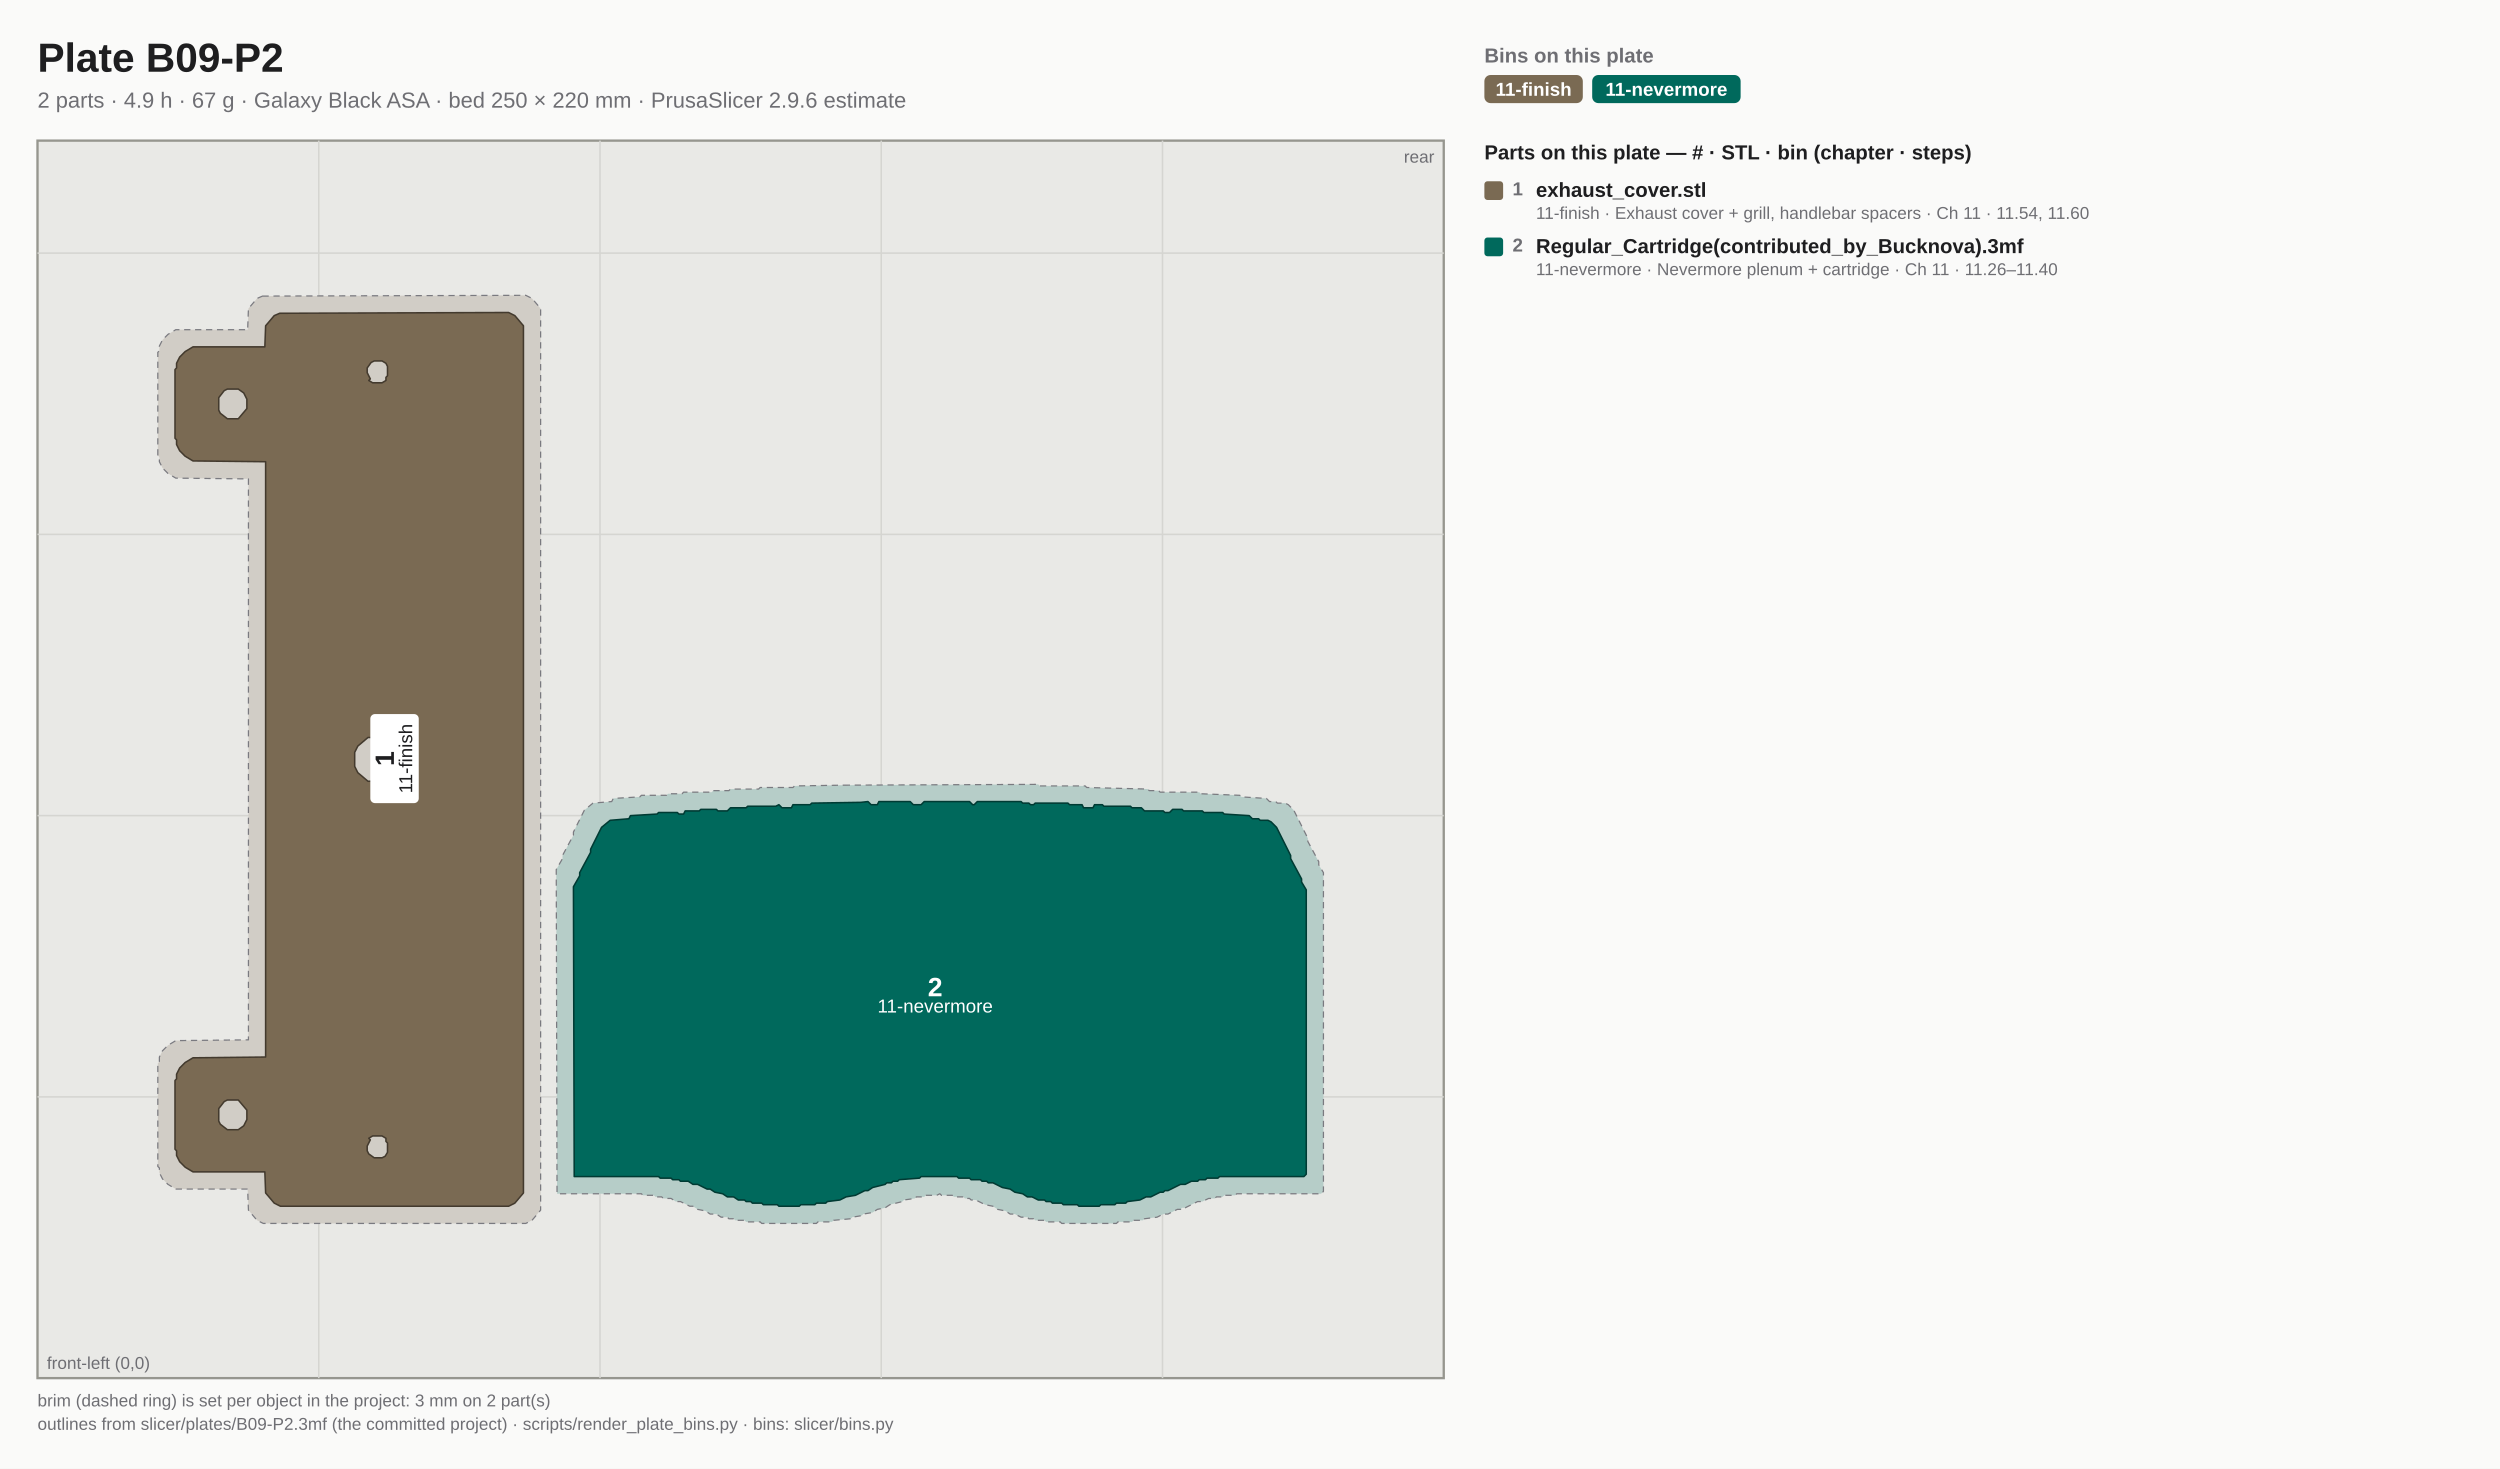
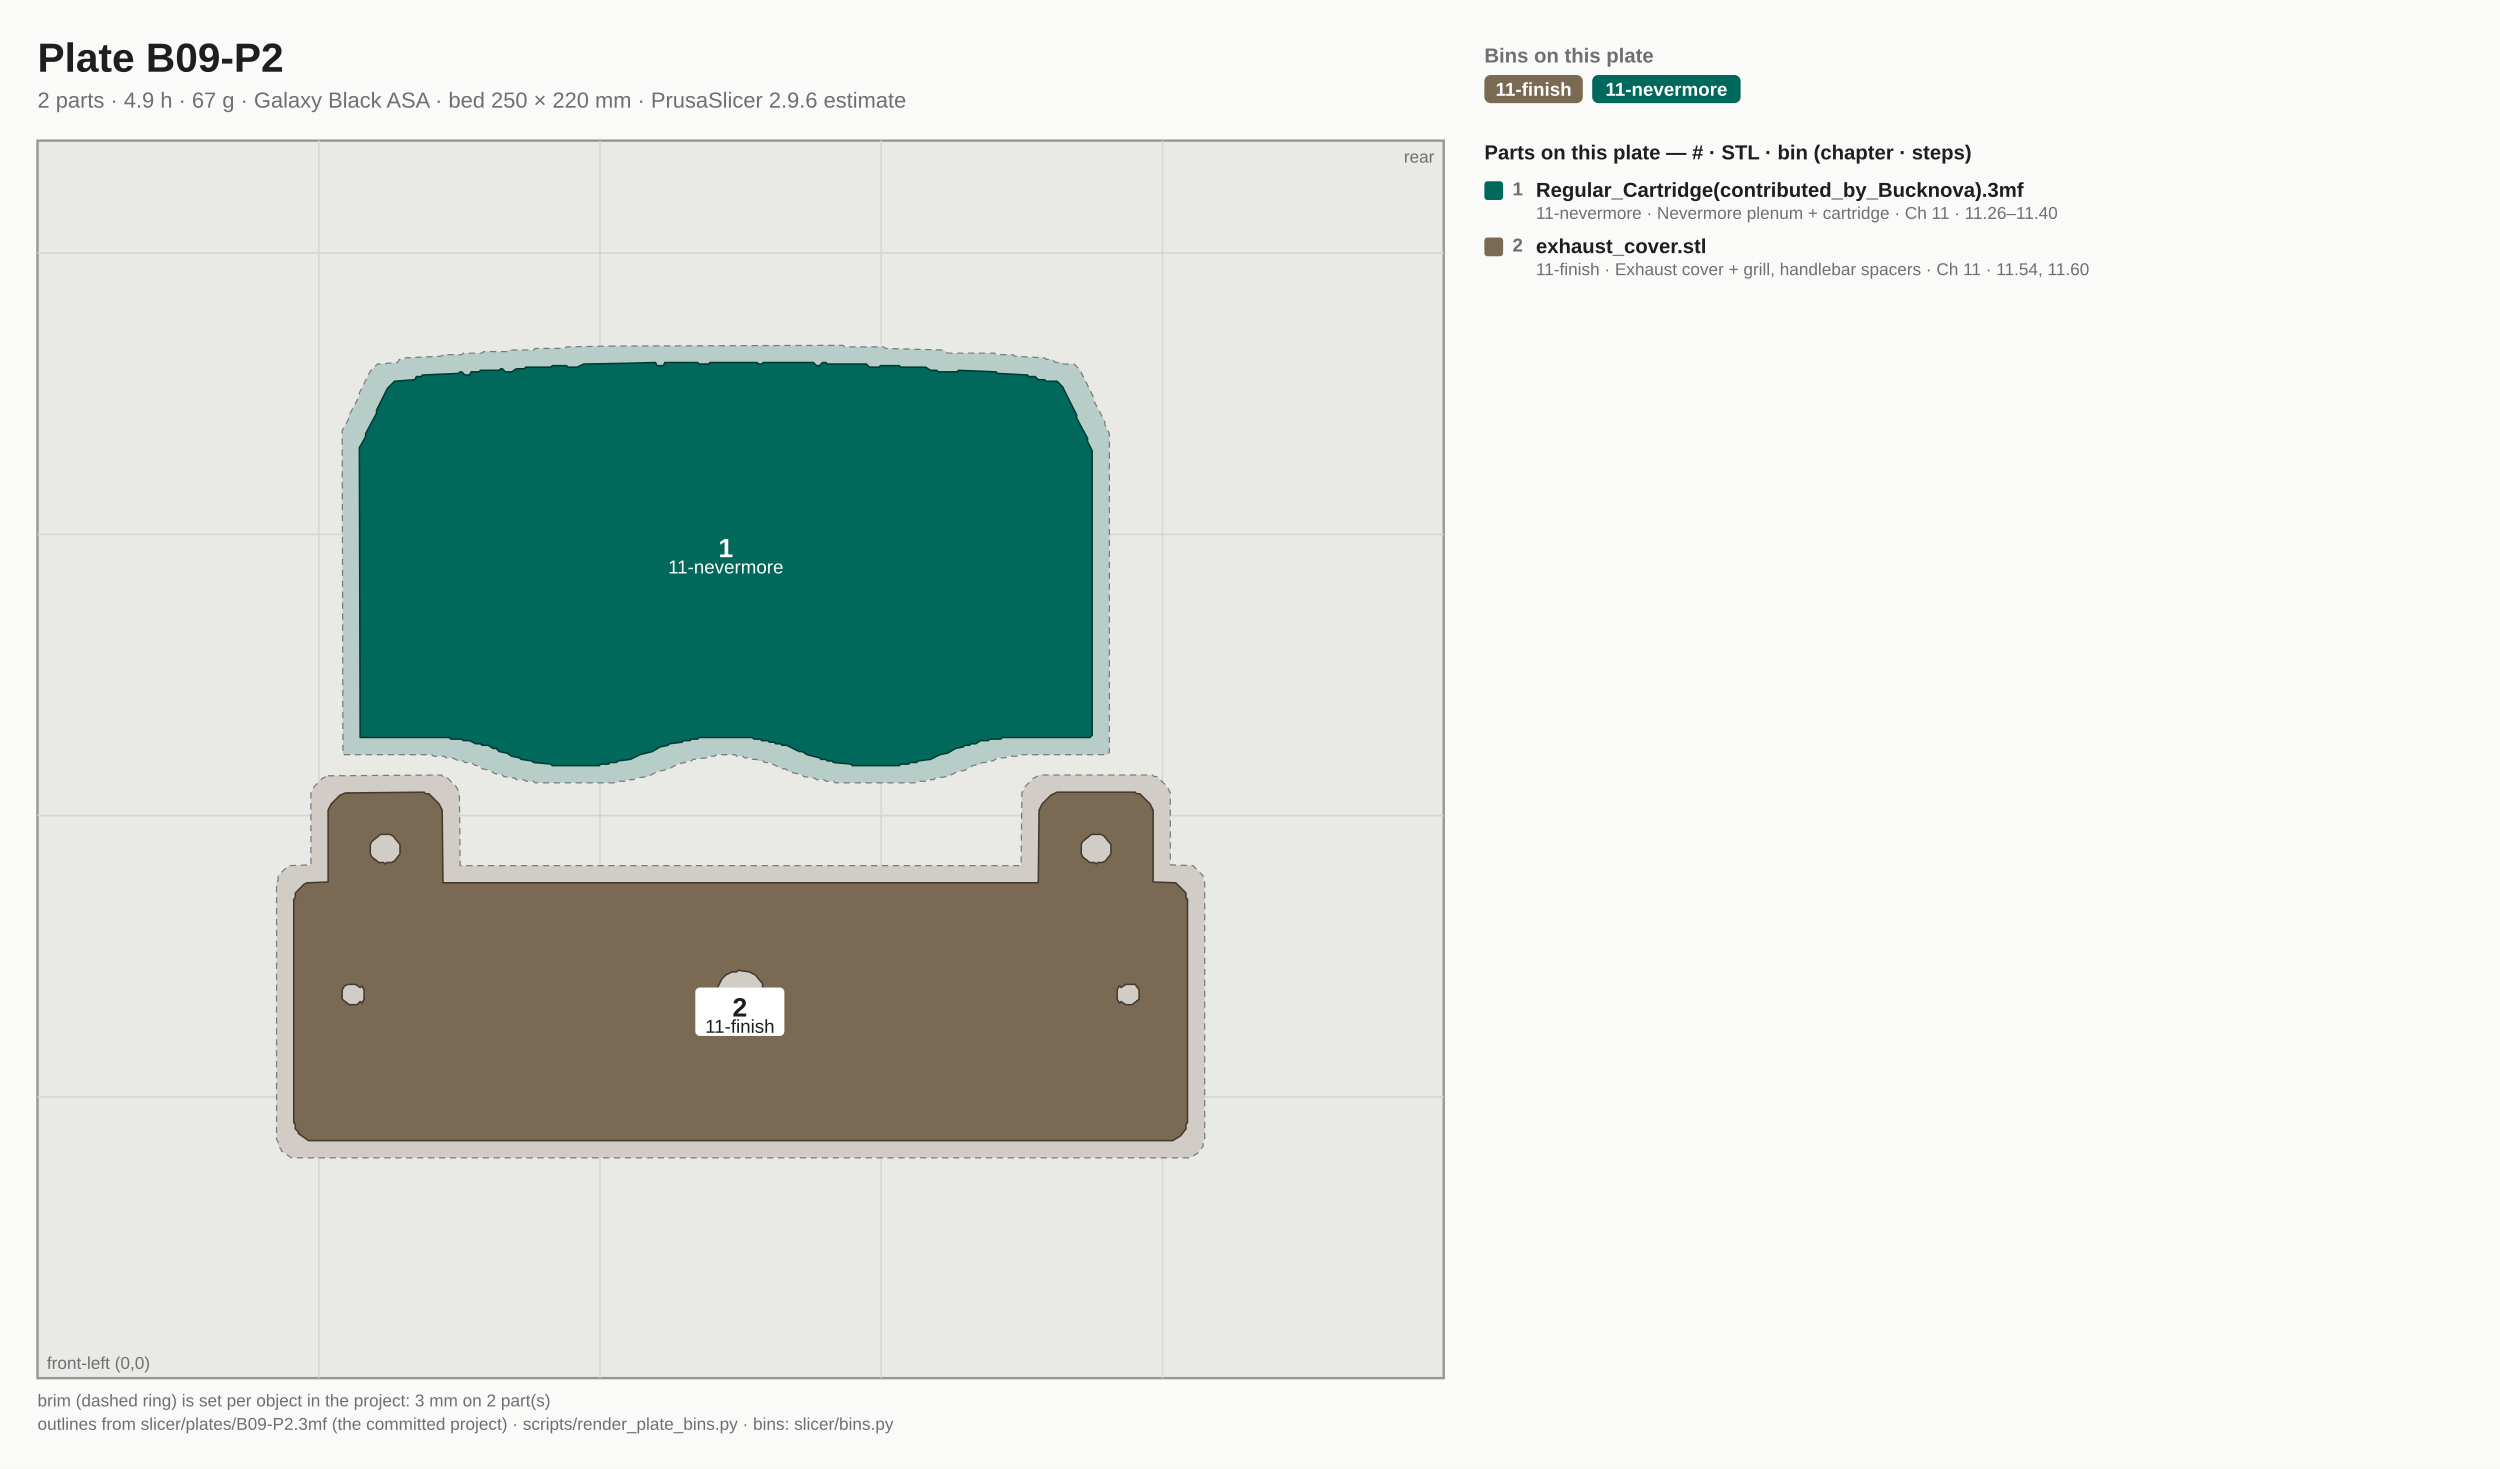
<svg xmlns="http://www.w3.org/2000/svg" width="1600" height="940" viewBox="0 0 1600 940" font-family="Arial, Helvetica, 'DejaVu Sans', sans-serif">
  <rect x="0" y="0" width="1600" height="940" fill="#fafaf9" />
  <text x="24.0" y="45.9" font-size="26" fill="#1e1e20" text-anchor="start" font-weight="bold">Plate B09-P2</text>
  <text x="24.0" y="68.9" font-size="14" fill="#6e6e73" text-anchor="start">2 parts  ·  4.9 h  ·  67 g  ·  Galaxy Black ASA  ·  bed 250 × 220 mm  ·  PrusaSlicer 2.9.6 estimate</text>
  <rect x="24.0" y="90.0" width="900.0" height="792.0" fill="#e9e9e6" stroke="#96968f" stroke-width="1.5" />
  <line x1="204.0" y1="90.0" x2="204.0" y2="882.0" stroke="#d5d5d1" stroke-width="1.0" />
  <line x1="384.0" y1="90.0" x2="384.0" y2="882.0" stroke="#d5d5d1" stroke-width="1.0" />
  <line x1="564.0" y1="90.0" x2="564.0" y2="882.0" stroke="#d5d5d1" stroke-width="1.0" />
  <line x1="744.0" y1="90.0" x2="744.0" y2="882.0" stroke="#d5d5d1" stroke-width="1.0" />
  <line x1="24.0" y1="702.0" x2="924.0" y2="702.0" stroke="#d5d5d1" stroke-width="1.0" />
  <line x1="24.0" y1="522.0" x2="924.0" y2="522.0" stroke="#d5d5d1" stroke-width="1.0" />
  <line x1="24.0" y1="342.0" x2="924.0" y2="342.0" stroke="#d5d5d1" stroke-width="1.0" />
  <line x1="24.0" y1="162.0" x2="924.0" y2="162.0" stroke="#d5d5d1" stroke-width="1.0" />
  <text x="30.0" y="876.1" font-size="11" fill="#6e6e73" text-anchor="start">front-left (0,0)</text>
  <text x="918.0" y="104.1" font-size="11" fill="#6e6e73" text-anchor="end">rear</text>
-   <path d="M540.0,502.5 664.5,502.0 665.5,503.0 694.5,503.0 695.5,504.0 734.5,505.0 735.5,506.0 741.5,506.0 742.5,507.0 767.5,507.0 768.5,508.0 793.5,509.0 794.5,510.0 810.5,511.0 812.5,513.0 816.5,513.0 817.5,514.0 822.5,514.0 824.5,515.0 828.0,518.5 837.0,536.5 837.0,538.5 844.0,551.5 844.0,553.5 847.0,558.5 847.0,762.5 845.5,764.0 791.5,764.0 790.5,765.0 783.5,765.0 782.5,766.0 778.5,766.0 777.5,767.0 773.5,767.0 769.5,769.0 766.5,769.0 758.5,773.0 756.5,773.0 755.5,774.0 753.5,774.0 747.5,777.0 744.5,777.0 740.5,779.0 732.5,780.0 731.5,781.0 725.5,781.0 724.5,782.0 715.5,782.0 714.5,783.0 679.5,783.0 678.5,782.0 669.5,782.0 668.5,781.0 662.5,781.0 661.5,780.0 658.5,780.0 657.5,779.0 653.5,779.0 649.5,777.0 646.5,777.0 643.5,775.0 638.5,774.0 635.5,772.0 630.5,771.0 624.5,768.0 621.5,768.0 620.5,767.0 617.5,767.0 616.5,766.0 610.5,766.0 609.5,765.0 602.5,765.0 601.5,764.0 599.5,765.0 592.5,765.0 591.5,766.0 586.5,766.0 585.5,767.0 578.5,768.0 577.5,769.0 569.5,771.0 566.5,773.0 561.5,774.0 558.5,776.0 552.5,777.0 551.5,778.0 545.5,779.0 544.5,780.0 533.5,781.0 532.5,782.0 523.5,782.0 522.5,783.0 487.5,783.0 486.5,782.0 477.5,782.0 476.5,781.0 470.5,781.0 469.5,780.0 466.5,780.0 465.5,779.0 461.5,779.0 458.5,777.0 454.5,777.0 451.5,775.0 446.5,774.0 443.5,772.0 441.5,772.0 435.5,769.0 432.5,769.0 429.5,767.0 424.5,767.0 423.5,766.0 419.5,766.0 418.5,765.0 411.5,765.0 410.5,764.0 356.5,764.0 356.0,556.5 360.0,549.5 360.0,547.5 367.0,534.5 367.0,532.5 374.0,518.5 379.5,514.0 391.5,513.0 392.5,511.0 409.5,510.0 410.5,509.0 426.5,509.0 427.5,508.0 436.5,508.0 437.5,507.0 455.5,507.0 456.5,506.0 466.5,506.0 467.5,505.0 485.5,505.0 486.5,504.0 507.5,504.0 508.5,503.0Z" fill-rule="evenodd" fill="#b6cdc8" stroke="#7a7a80" stroke-width="0.8" stroke-linejoin="round" stroke-dasharray="4 3" />
-   <path d="M168.0,189.5 336.5,189.0 340.5,191.0 346.0,197.5 346.0,774.5 340.5,781.0 336.5,783.0 168.5,783.0 164.5,781.0 159.0,774.5 158.5,761.0 112.5,761.0 107.5,758.0 104.0,754.5 102.0,750.5 102.0,747.5 101.0,746.5 101.0,680.5 102.0,679.5 102.0,676.5 104.0,672.5 107.5,669.0 112.5,666.0 159.0,665.5 159.0,306.5 112.5,306.0 107.5,303.0 104.0,299.5 102.0,295.5 102.0,292.5 101.0,291.5 101.0,225.5 102.0,224.5 102.0,221.5 104.0,217.5 107.5,214.0 112.5,211.0 158.5,211.0 159.0,197.5 164.5,191.0Z" fill-rule="evenodd" fill="#d1cdc6" stroke="#7a7a80" stroke-width="0.8" stroke-linejoin="round" stroke-dasharray="4 3" />
-   <path d="M551.0,513.5 555.5,513.0 557.5,515.0 561.5,515.0 562.5,513.0 582.5,513.0 584.5,515.0 589.5,515.0 591.5,513.0 620.5,513.0 622.5,515.0 623.5,515.0 625.5,513.0 653.5,513.0 654.5,514.0 658.5,514.0 659.5,515.0 661.5,515.0 662.5,514.0 683.5,514.0 684.5,515.0 692.5,515.0 693.5,517.0 699.5,517.0 700.5,515.0 705.5,515.0 706.5,516.0 723.5,516.0 724.5,517.0 730.5,517.0 732.5,519.0 744.5,519.0 745.5,520.0 748.5,520.0 750.5,518.0 756.5,518.0 757.5,519.0 769.5,519.0 770.5,520.0 782.5,520.0 783.5,521.0 799.5,522.0 801.5,524.0 805.5,524.0 806.5,525.0 811.5,525.0 813.5,526.0 817.0,529.5 826.0,547.5 826.0,549.5 833.0,562.5 833.0,564.5 836.0,569.5 836.0,751.5 834.5,753.0 780.5,753.0 779.5,754.0 772.5,754.0 771.5,755.0 767.5,755.0 766.5,756.0 762.5,756.0 758.5,758.0 755.5,758.0 747.5,762.0 745.5,762.0 744.5,763.0 742.5,763.0 736.5,766.0 733.5,766.0 729.5,768.0 721.5,769.0 720.5,770.0 714.5,770.0 713.5,771.0 704.5,771.0 703.5,772.0 690.5,772.0 689.5,771.0 680.5,771.0 679.5,770.0 673.5,770.0 672.5,769.0 669.5,769.0 668.5,768.0 664.5,768.0 660.5,766.0 657.5,766.0 654.5,764.0 649.5,763.0 646.5,761.0 641.5,760.0 635.5,757.0 632.5,757.0 631.5,756.0 628.5,756.0 627.5,755.0 621.5,755.0 620.5,754.0 613.5,754.0 612.5,753.0 589.5,753.0 588.5,754.0 575.5,755.0 574.5,756.0 571.5,756.0 570.5,757.0 567.5,757.0 566.5,758.0 558.5,760.0 555.5,762.0 553.5,762.0 547.5,765.0 541.5,766.0 537.5,768.0 529.5,769.0 528.5,770.0 522.5,770.0 521.5,771.0 512.5,771.0 511.5,772.0 498.5,772.0 497.5,771.0 488.5,771.0 487.5,770.0 481.5,770.0 480.5,769.0 477.5,769.0 476.5,768.0 472.5,768.0 469.5,766.0 465.5,766.0 462.5,764.0 457.5,763.0 454.5,761.0 452.5,761.0 446.5,758.0 443.5,758.0 440.5,756.0 435.5,756.0 434.5,755.0 430.5,755.0 429.5,754.0 422.5,754.0 421.5,753.0 367.5,753.0 367.0,567.5 371.0,560.5 371.0,558.5 378.0,545.5 378.0,543.5 385.0,529.5 390.5,525.0 402.5,524.0 403.5,522.0 420.5,521.0 421.5,520.0 433.5,520.0 434.5,521.0 437.5,521.0 438.5,519.0 447.5,519.0 448.5,518.0 458.5,518.0 459.5,519.0 465.5,519.0 467.5,517.0 477.5,517.0 478.5,516.0 496.5,516.0 498.5,515.0 500.5,517.0 506.5,517.0 507.5,515.0 518.5,515.0 519.5,514.0Z" fill-rule="evenodd" fill="#00695c" stroke="#003a33" stroke-width="1.0" stroke-linejoin="round" />
-   <path d="M179.0,200.5 325.5,200.0 329.5,202.0 335.0,208.5 335.0,763.5 329.5,770.0 325.5,772.0 179.5,772.0 175.5,770.0 170.0,763.5 169.5,750.0 123.5,750.0 118.5,747.0 115.0,743.5 113.0,739.5 113.0,736.5 112.0,735.5 112.0,691.5 113.0,690.5 113.0,687.5 115.0,683.5 118.5,680.0 123.5,677.0 170.0,676.5 170.0,295.5 123.5,295.0 118.5,292.0 115.0,288.5 113.0,284.5 113.0,281.5 112.0,280.5 112.0,236.5 113.0,235.5 113.0,232.5 115.0,228.5 118.5,225.0 123.5,222.0 169.5,222.0 170.0,208.5 175.5,202.0Z M239.5,231.0 237.5,232.0 235.0,235.5 235.0,238.5 237.0,242.5 236.0,243.5 238.5,245.0 244.5,245.0 247.0,243.5 247.0,241.5 248.0,240.5 248.0,234.5 247.0,232.5 244.5,231.0Z M145.5,249.0 143.5,250.0 140.0,254.5 140.0,262.5 141.0,264.5 145.5,268.0 152.5,268.0 158.0,261.5 158.0,255.5 156.0,251.5 152.5,249.0Z M239.5,471.0 238.5,472.0 235.5,472.0 229.0,477.5 227.0,481.5 227.0,490.5 229.0,494.5 235.5,500.0 237.5,500.0 238.5,501.0 244.5,501.0 251.5,498.0 254.0,495.5 254.0,494.5 256.0,492.5 256.0,489.5 257.0,488.5 257.0,483.5 256.0,482.5 256.0,479.5 250.5,473.0 248.5,473.0 244.5,471.0Z M145.5,704.0 143.5,705.0 140.0,709.5 140.0,717.5 141.0,719.5 145.5,723.0 152.5,723.0 156.0,720.5 158.0,716.5 158.0,710.5 152.5,704.0Z M238.5,727.0 236.0,728.5 237.0,729.5 235.0,733.5 235.0,736.5 236.0,738.5 239.5,741.0 244.5,741.0 246.5,740.0 248.0,737.5 248.0,731.5 247.0,730.5 247.0,728.5 244.5,727.0Z" fill-rule="evenodd" fill="#7a6a53" stroke="#433a2e" stroke-width="1.0" stroke-linejoin="round" />
-   <text x="598.5" y="637.6" font-size="17" fill="#ffffff" text-anchor="middle" font-weight="bold">2</text>
-   <text x="598.5" y="648.0" font-size="12" fill="#ffffff" text-anchor="middle">11-nevermore</text>
-   <rect x="237.0" y="457.0" width="31.0" height="57.0" rx="3.0" fill="#ffffff" />
-   <text x="246.0" y="491.6" font-size="17" fill="#1e1e20" text-anchor="middle" font-weight="bold" transform="rotate(-90 246.0 485.5)">1</text>
-   <text x="259.5" y="489.8" font-size="12" fill="#1e1e20" text-anchor="middle" transform="rotate(-90 259.5 485.5)">11-finish</text>
+   <path d="M390.0,221.5 539.5,221.0 540.5,222.0 565.5,222.0 566.5,223.0 603.5,224.0 606.5,226.0 636.5,226.0 637.5,227.0 648.5,227.0 649.5,228.0 668.5,229.0 669.5,230.0 673.5,230.0 675.5,232.0 679.5,232.0 680.5,233.0 687.5,233.0 691.0,236.5 700.0,254.5 700.0,256.5 707.0,269.5 707.0,271.5 710.0,277.5 710.0,481.5 708.5,483.0 652.5,483.0 651.5,484.0 644.5,484.0 643.5,485.0 638.5,485.0 635.5,487.0 632.5,487.0 631.5,488.0 628.5,488.0 627.5,489.0 622.5,490.0 617.5,493.0 612.5,494.0 606.5,497.0 598.5,498.0 597.5,499.0 593.5,499.0 592.5,500.0 587.5,500.0 586.5,501.0 534.5,501.0 533.5,500.0 528.5,500.0 527.5,499.0 522.5,499.0 521.5,498.0 514.5,497.0 513.5,496.0 505.5,494.0 502.5,492.0 500.5,492.0 492.5,488.0 489.5,488.0 488.5,487.0 485.5,487.0 484.5,486.0 481.5,486.0 480.5,485.0 476.5,485.0 475.5,484.0 471.5,484.0 470.5,483.0 458.5,483.0 457.5,484.0 453.5,484.0 452.5,485.0 443.5,486.0 442.5,487.0 439.5,487.0 438.5,488.0 433.5,489.0 428.5,492.0 420.5,494.0 414.5,497.0 406.5,498.0 405.5,499.0 401.5,499.0 400.5,500.0 395.5,500.0 394.5,501.0 342.5,501.0 341.5,500.0 336.5,500.0 335.5,499.0 330.5,499.0 329.5,498.0 322.5,497.0 321.5,496.0 316.5,495.0 313.5,493.0 308.5,492.0 306.5,490.0 304.5,490.0 301.5,488.0 297.5,488.0 296.5,487.0 293.5,487.0 289.5,485.0 285.5,485.0 284.5,484.0 277.5,484.0 276.5,483.0 219.5,483.0 219.0,275.5 223.0,268.5 223.0,266.5 230.0,253.5 230.0,251.5 237.0,237.5 241.5,233.0 254.5,232.0 255.5,230.0 258.5,230.0 259.5,229.0 282.5,228.0 283.5,227.0 295.5,227.0 296.5,226.0 308.5,226.0 309.5,225.0 324.5,225.0 325.5,224.0 341.5,224.0 342.5,223.0 361.5,223.0 362.5,222.0Z" fill-rule="evenodd" fill="#b6cdc8" stroke="#7a7a80" stroke-width="0.8" stroke-linejoin="round" stroke-dasharray="4 3" />
+   <path d="M210.0,496.5 282.5,496.0 283.5,497.0 285.5,497.0 292.0,503.5 294.0,507.5 294.5,554.0 653.5,554.0 654.0,507.5 656.0,503.5 661.5,498.0 665.5,496.0 737.5,496.0 738.5,497.0 740.5,497.0 747.0,503.5 749.0,507.5 749.0,553.5 763.5,554.0 770.0,560.5 770.0,563.5 771.0,564.5 771.0,729.5 770.0,730.5 770.0,733.5 766.5,738.0 761.5,741.0 186.5,741.0 180.0,736.5 180.0,735.5 178.0,733.5 178.0,730.5 177.0,729.5 177.0,564.5 178.0,563.5 178.0,560.5 183.5,555.0 185.5,554.0 199.0,553.5 199.0,507.5 201.0,503.5 206.5,498.0Z" fill-rule="evenodd" fill="#d1cdc6" stroke="#7a7a80" stroke-width="0.8" stroke-linejoin="round" stroke-dasharray="4 3" />
+   <path d="M401.0,232.5 419.5,232.0 420.5,234.0 424.5,234.0 425.5,232.0 446.5,232.0 447.5,233.0 453.5,233.0 454.5,232.0 484.5,232.0 485.5,233.0 487.5,233.0 488.5,232.0 520.5,232.0 522.5,234.0 524.5,234.0 526.5,232.0 528.5,232.0 529.5,233.0 554.5,233.0 556.5,235.0 562.5,235.0 563.5,234.0 575.5,234.0 576.5,235.0 592.5,235.0 595.5,237.0 599.5,237.0 600.5,238.0 612.5,238.0 613.5,237.0 637.5,238.0 638.5,239.0 657.5,240.0 658.5,241.0 662.5,241.0 664.5,243.0 668.5,243.0 669.5,244.0 676.5,244.0 680.0,247.5 689.0,265.5 689.0,267.5 696.0,280.5 696.0,282.5 699.0,288.5 699.0,470.5 697.5,472.0 641.5,472.0 640.5,473.0 633.5,473.0 632.5,474.0 627.5,474.0 624.5,476.0 621.5,476.0 620.5,477.0 617.5,477.0 616.5,478.0 611.5,479.0 606.5,482.0 601.5,483.0 595.5,486.0 587.5,487.0 586.5,488.0 582.5,488.0 581.5,489.0 576.5,489.0 575.5,490.0 545.5,490.0 544.5,489.0 533.5,488.0 532.5,487.0 529.5,487.0 528.5,486.0 525.5,486.0 524.5,485.0 516.5,483.0 513.5,481.0 511.5,481.0 503.5,477.0 500.5,477.0 499.5,476.0 496.5,476.0 495.5,475.0 492.5,475.0 491.5,474.0 487.5,474.0 486.5,473.0 482.5,473.0 481.5,472.0 447.5,472.0 446.5,473.0 442.5,473.0 441.5,474.0 437.5,474.0 436.5,475.0 428.5,476.0 427.5,477.0 422.5,478.0 417.5,481.0 409.5,483.0 403.5,486.0 395.5,487.0 394.5,488.0 390.5,488.0 389.5,489.0 384.5,489.0 383.5,490.0 353.5,490.0 352.5,489.0 341.5,488.0 340.5,487.0 333.5,486.0 332.5,485.0 327.5,484.0 324.5,482.0 319.5,481.0 317.5,479.0 315.5,479.0 312.5,477.0 308.5,477.0 307.5,476.0 304.5,476.0 300.5,474.0 296.5,474.0 295.5,473.0 288.5,473.0 287.5,472.0 230.5,472.0 230.0,286.5 234.0,279.5 234.0,277.5 241.0,264.5 241.0,262.5 248.0,248.5 252.5,244.0 265.5,243.0 266.5,241.0 269.5,241.0 270.5,240.0 293.5,239.0 294.5,238.0 295.5,238.0 297.5,240.0 300.5,240.0 301.5,238.0 306.5,238.0 307.5,237.0 319.5,237.0 320.5,236.0 321.5,236.0 323.5,238.0 327.5,238.0 330.5,236.0 335.5,236.0 336.5,235.0 352.5,235.0 353.5,234.0 362.5,234.0 363.5,235.0 369.5,235.0 373.5,233.0Z" fill-rule="evenodd" fill="#00695c" stroke="#003a33" stroke-width="1.0" stroke-linejoin="round" />
+   <path d="M221.0,507.5 271.5,507.0 272.5,508.0 274.5,508.0 281.0,514.5 283.0,518.5 283.5,565.0 664.5,565.0 665.0,518.5 667.0,514.5 672.5,509.0 676.5,507.0 726.5,507.0 727.5,508.0 729.5,508.0 736.0,514.5 738.0,518.5 738.0,564.5 752.5,565.0 759.0,571.5 759.0,574.5 760.0,575.5 760.0,718.5 759.0,719.5 759.0,722.5 755.5,727.0 750.5,730.0 197.5,730.0 191.0,725.5 191.0,724.5 189.0,722.5 189.0,719.5 188.0,718.5 188.0,575.5 189.0,574.5 189.0,571.5 194.5,566.0 196.5,565.0 210.0,564.5 210.0,518.5 212.0,514.5 217.5,509.0Z M243.5,534.0 238.0,538.5 237.0,540.5 237.0,546.5 238.0,548.5 242.5,552.0 245.5,552.0 246.5,553.0 247.5,552.0 250.5,552.0 252.5,551.0 256.0,546.5 256.0,540.5 251.5,535.0 249.5,534.0Z M698.5,534.0 693.0,538.5 692.0,540.5 692.0,546.5 693.0,548.5 697.5,552.0 700.5,552.0 701.5,553.0 702.5,552.0 705.5,552.0 707.5,551.0 711.0,546.5 711.0,540.5 706.5,535.0 704.5,534.0Z M472.5,621.0 471.5,622.0 468.5,622.0 464.5,624.0 462.0,626.5 459.0,632.5 459.0,639.5 460.0,640.5 461.0,644.5 465.5,649.0 469.5,650.0 470.5,651.0 477.5,651.0 478.5,650.0 482.5,649.0 487.0,644.5 488.0,640.5 489.0,639.5 489.0,632.5 488.0,631.5 488.0,629.5 483.5,624.0 479.5,622.0Z M222.5,630.0 220.5,631.0 219.0,633.5 219.0,639.5 223.5,643.0 228.5,643.0 230.5,641.0 231.5,642.0 233.0,639.5 233.0,633.5 232.0,631.5 231.5,631.0 230.5,632.0 227.5,630.0Z M720.5,630.0 717.5,632.0 716.5,631.0 716.0,631.5 715.0,633.5 715.0,639.5 716.5,642.0 717.5,641.0 720.5,643.0 724.5,643.0 729.0,639.5 729.0,633.5 726.5,630.0Z" fill-rule="evenodd" fill="#7a6a53" stroke="#433a2e" stroke-width="1.0" stroke-linejoin="round" />
+   <text x="464.5" y="356.6" font-size="17" fill="#ffffff" text-anchor="middle" font-weight="bold">1</text>
+   <text x="464.5" y="367.0" font-size="12" fill="#ffffff" text-anchor="middle">11-nevermore</text>
+   <rect x="445.0" y="632.0" width="57.0" height="31.0" rx="3.0" fill="#ffffff" />
+   <text x="473.5" y="650.6" font-size="17" fill="#1e1e20" text-anchor="middle" font-weight="bold">2</text>
+   <text x="473.5" y="661.0" font-size="12" fill="#1e1e20" text-anchor="middle">11-finish</text>
  <text x="950.0" y="40.0" font-size="13" fill="#6e6e73" text-anchor="start" font-weight="bold">Bins on this plate</text>
  <rect x="950.0" y="48.0" width="63.0" height="18.0" rx="4.0" fill="#7a6a53" />
  <text x="981.5" y="61.3" font-size="12" fill="#ffffff" text-anchor="middle" font-weight="bold">11-finish</text>
  <rect x="1019.0" y="48.0" width="95.0" height="18.0" rx="4.0" fill="#00695c" />
  <text x="1066.5" y="61.3" font-size="12" fill="#ffffff" text-anchor="middle" font-weight="bold">11-nevermore</text>
  <text x="950.0" y="102.0" font-size="13" fill="#1e1e20" text-anchor="start" font-weight="bold">Parts on this plate  —  # · STL · bin (chapter · steps)</text>
-   <rect x="950.0" y="116.0" width="12.0" height="12.0" rx="2.0" fill="#7a6a53" />
+   <rect x="950.0" y="116.0" width="12.0" height="12.0" rx="2.0" fill="#00695c" />
  <text x="968.0" y="125.0" font-size="12" fill="#6e6e73" text-anchor="start" font-weight="bold">1</text>
-   <text x="983.0" y="126.0" font-size="13" fill="#1e1e20" text-anchor="start" font-weight="bold">exhaust_cover.stl</text>
-   <text x="983.0" y="140.1" font-size="11" fill="#6e6e73" text-anchor="start">11-finish · Exhaust cover + grill, handlebar spacers · Ch 11 · 11.54, 11.60</text>
-   <rect x="950.0" y="152.0" width="12.0" height="12.0" rx="2.0" fill="#00695c" />
+   <text x="983.0" y="126.0" font-size="13" fill="#1e1e20" text-anchor="start" font-weight="bold">Regular_Cartridge(contributed_by_Bucknova).3mf</text>
+   <text x="983.0" y="140.1" font-size="11" fill="#6e6e73" text-anchor="start">11-nevermore · Nevermore plenum + cartridge · Ch 11 · 11.26–11.40</text>
+   <rect x="950.0" y="152.0" width="12.0" height="12.0" rx="2.0" fill="#7a6a53" />
  <text x="968.0" y="161.0" font-size="12" fill="#6e6e73" text-anchor="start" font-weight="bold">2</text>
-   <text x="983.0" y="162.0" font-size="13" fill="#1e1e20" text-anchor="start" font-weight="bold">Regular_Cartridge(contributed_by_Bucknova).3mf</text>
-   <text x="983.0" y="176.1" font-size="11" fill="#6e6e73" text-anchor="start">11-nevermore · Nevermore plenum + cartridge · Ch 11 · 11.26–11.40</text>
+   <text x="983.0" y="162.0" font-size="13" fill="#1e1e20" text-anchor="start" font-weight="bold">exhaust_cover.stl</text>
+   <text x="983.0" y="176.1" font-size="11" fill="#6e6e73" text-anchor="start">11-finish · Exhaust cover + grill, handlebar spacers · Ch 11 · 11.54, 11.60</text>
  <text x="24.0" y="900.1" font-size="11" fill="#6e6e73" text-anchor="start">brim (dashed ring) is set per object in the project: 3 mm on 2 part(s)</text>
  <text x="24.0" y="915.1" font-size="11" fill="#6e6e73" text-anchor="start">outlines from slicer/plates/B09-P2.3mf (the committed project) · scripts/render_plate_bins.py · bins: slicer/bins.py</text>
</svg>
